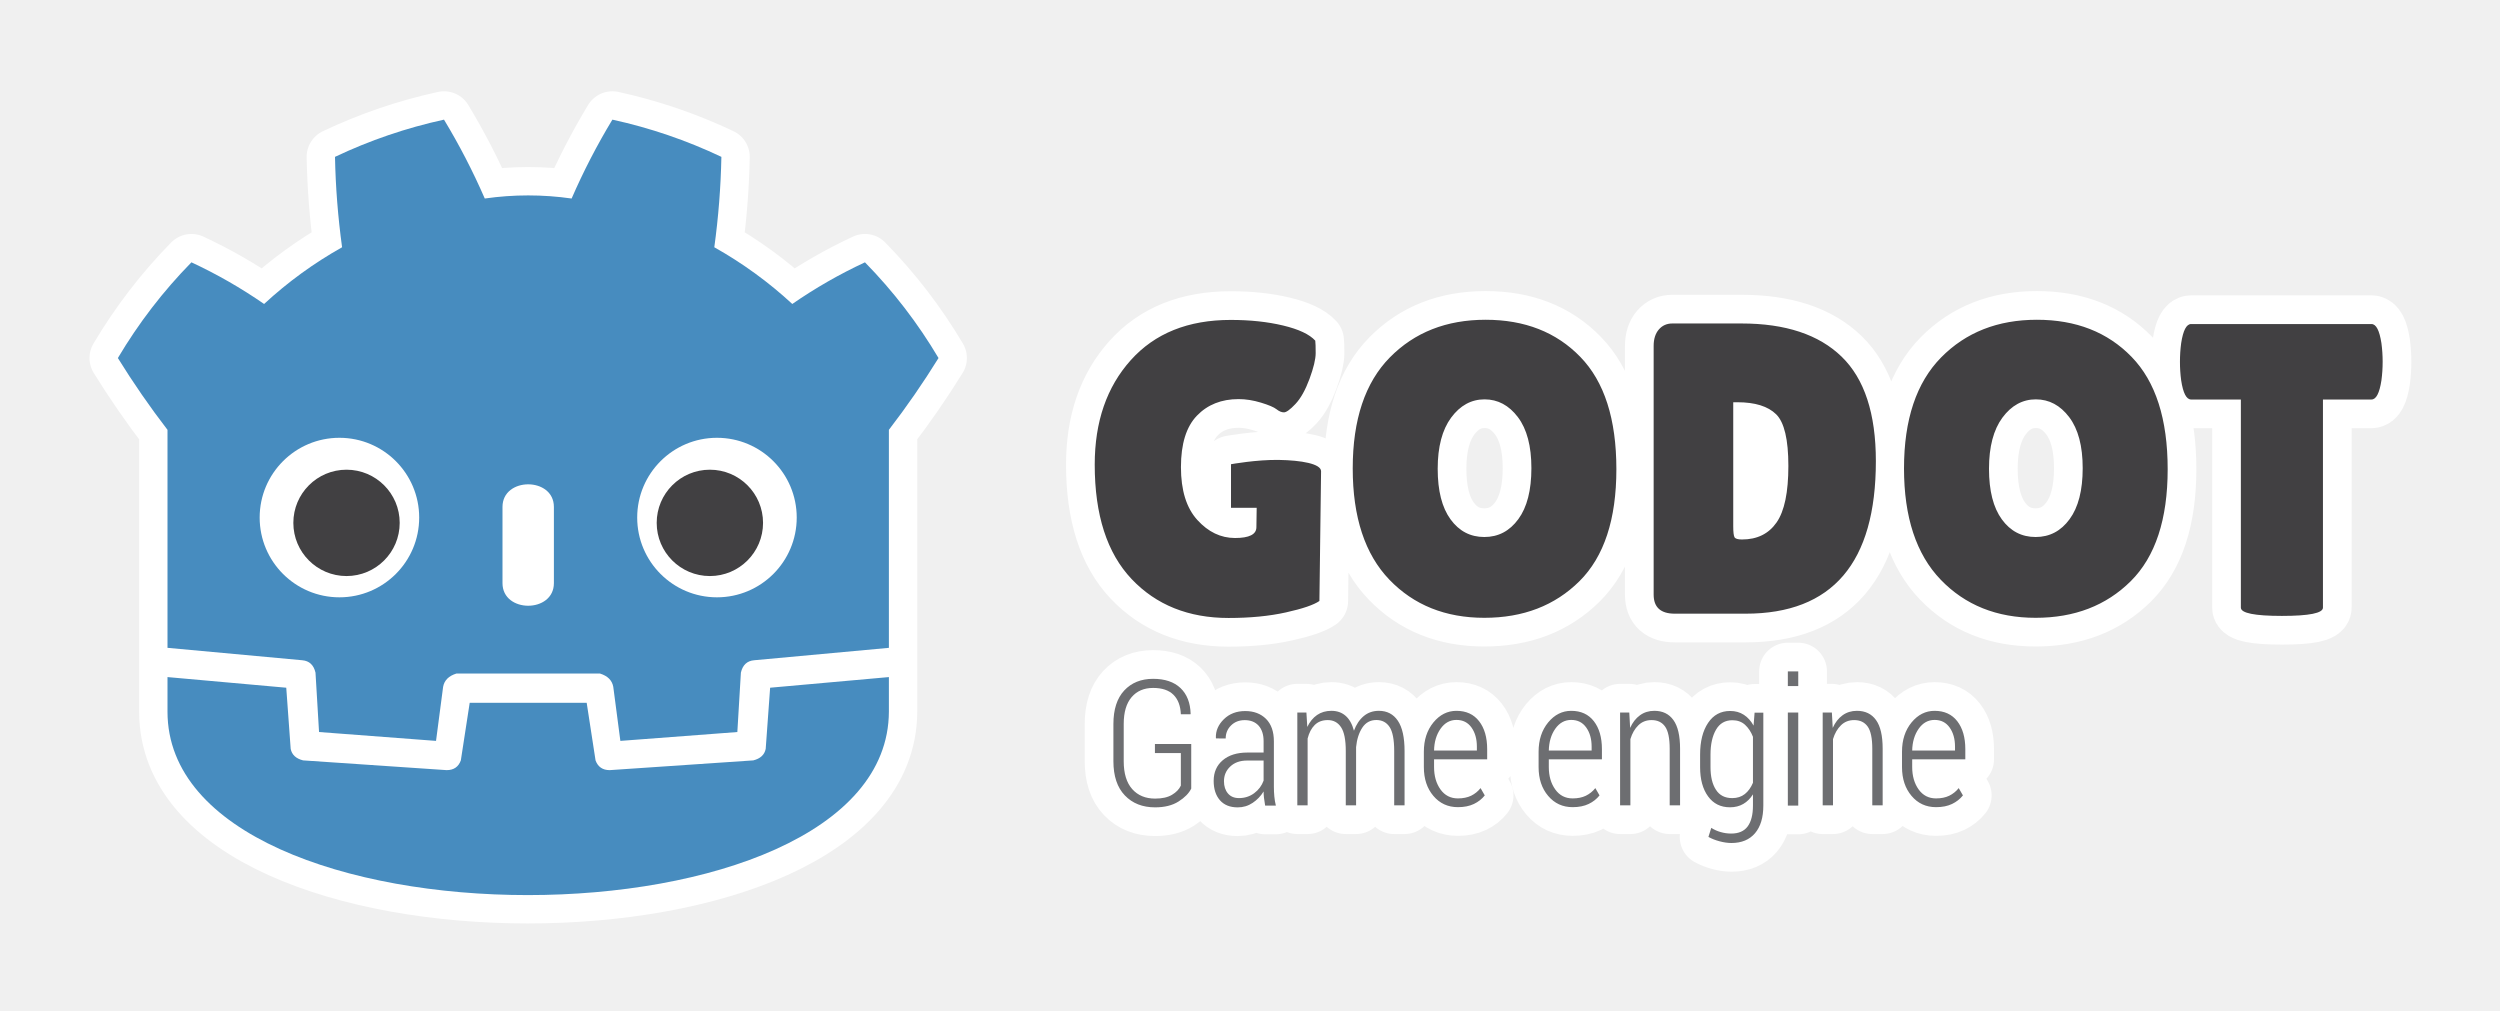
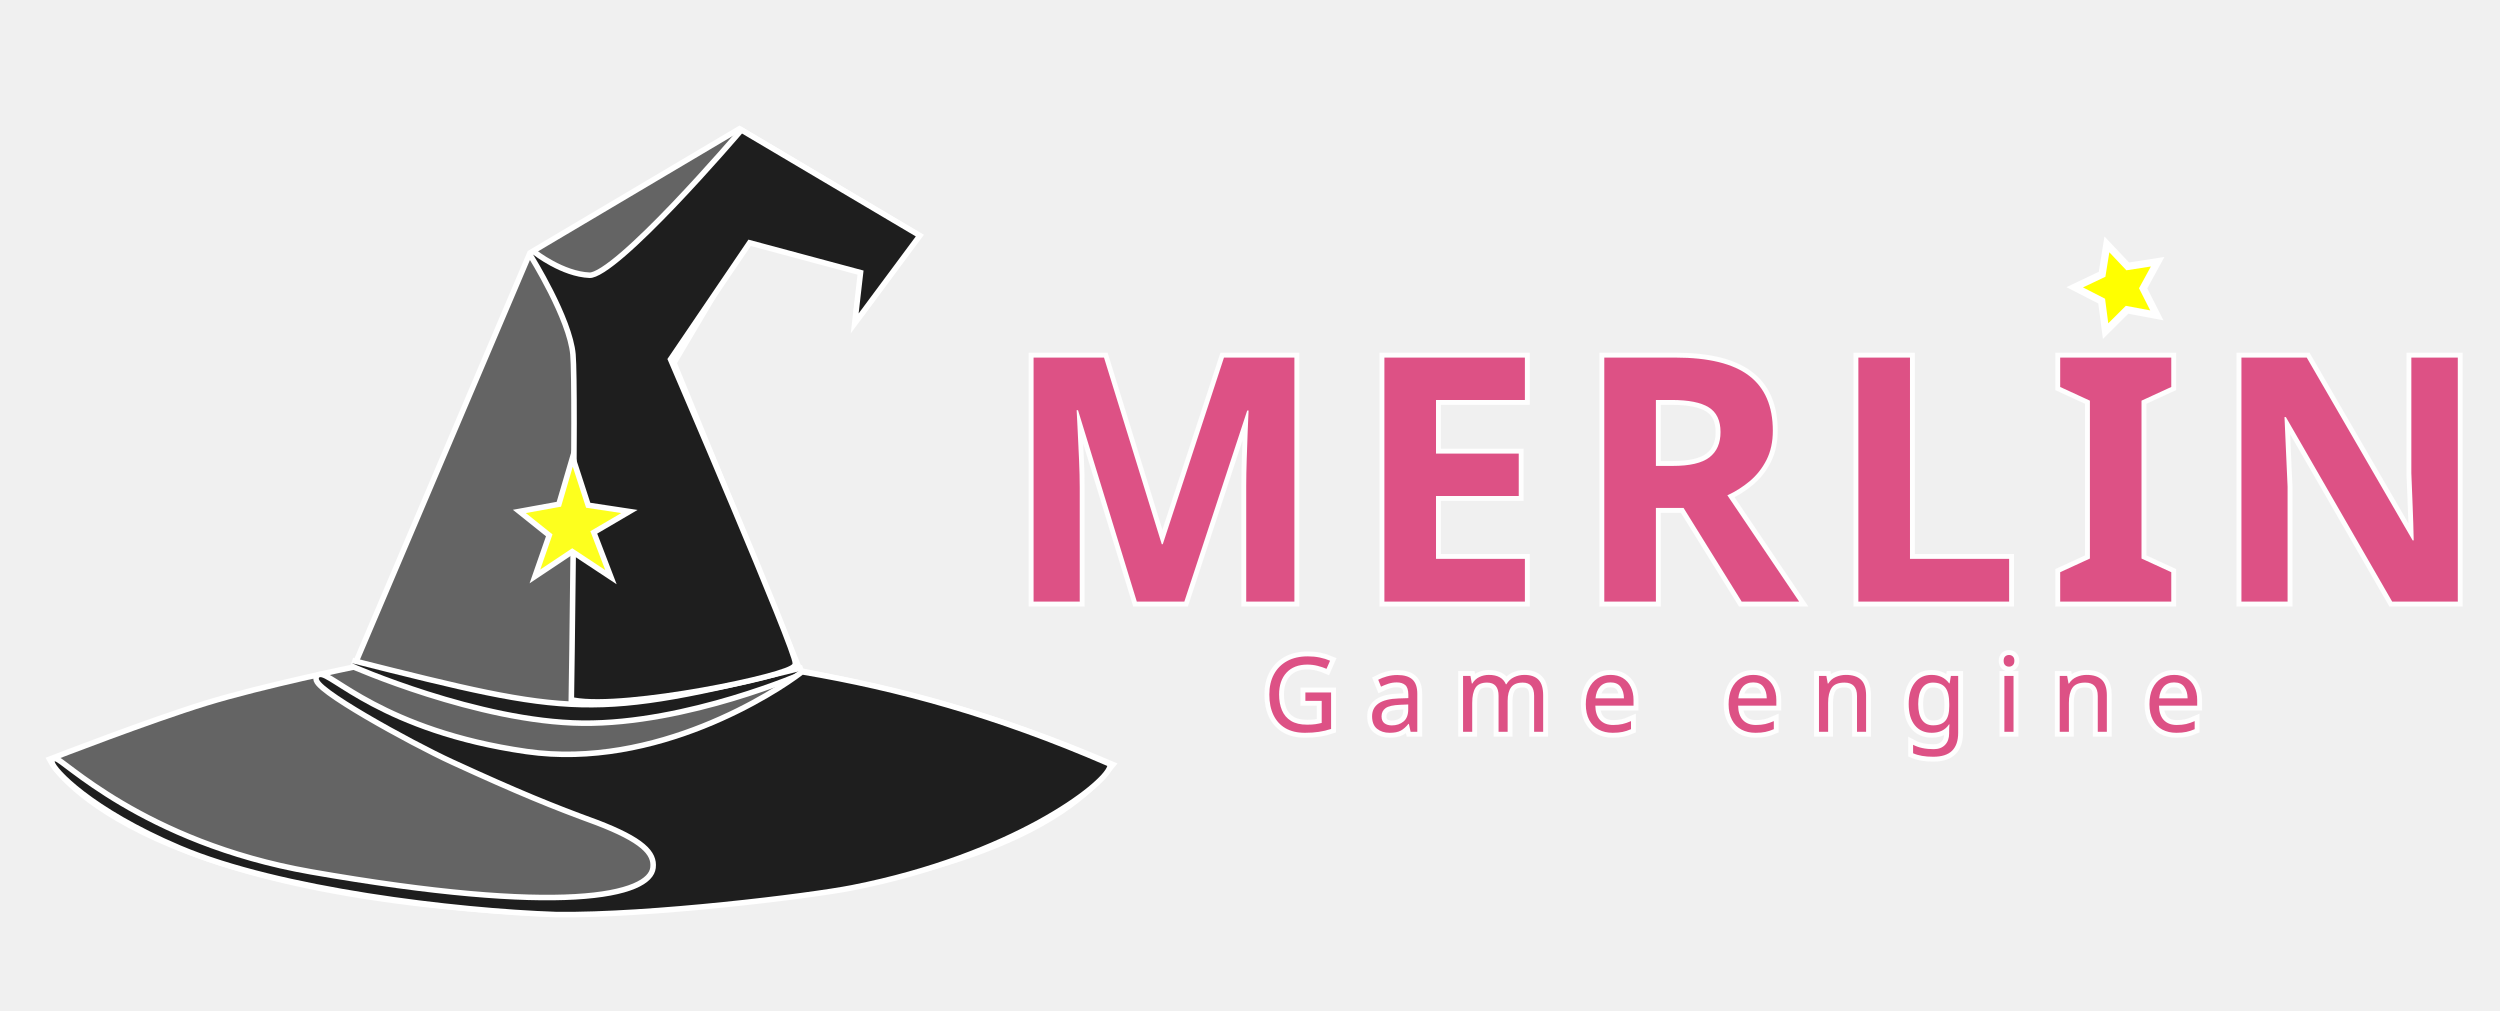
<svg xmlns="http://www.w3.org/2000/svg" width="1024" height="414">
-   <path stroke="#fff" stroke-linejoin="round" stroke-width="23.5" d="M523.82 188.382c-9.142-.142-19.603 1.764-19.603 1.764v17.842h10.52l-.117 7.953c0 2.946-2.92 4.427-8.747 4.427-5.831 0-10.982-2.47-15.45-7.395-4.48-4.932-6.708-12.141-6.708-21.64 0-9.519 2.176-16.537 6.536-21.065 4.35-4.524 10.05-6.794 17.064-6.794 2.946 0 5.996.476 9.168 1.445 3.174.962 5.293 1.863 6.375 2.707 1.072.867 2.09 1.277 3.056 1.277.96 0 2.513-1.122 4.66-3.392 2.153-2.263 4.082-5.693 5.782-10.267 1.694-4.598 2.543-8.122 2.543-10.621 0-2.48-.054-4.19-.164-5.092-2.379-2.603-6.767-4.666-13.168-6.2-6.39-1.53-13.552-2.289-21.476-2.289-17.438 0-31.073 5.49-40.92 16.47-9.855 10.982-14.773 25.24-14.773 42.79 0 20.607 5.035 36.227 15.103 46.868 10.085 10.64 23.327 15.953 39.743 15.953 8.827 0 16.664-.76 23.51-2.289 6.853-1.523 11.41-3.088 13.676-4.67l.68-53.137c0-3.087-8.149-4.488-17.29-4.645zm84.247-24.804c-5.431 0-9.98 2.496-13.671 7.47-3.672 4.98-5.517 11.969-5.517 20.963 0 9.013 1.754 15.914 5.27 20.722 3.508 4.823 8.117 7.225 13.835 7.225 5.715 0 10.358-2.432 13.924-7.313q5.351-7.293 5.353-20.884c0-9.054-1.846-16.023-5.524-20.89q-5.51-7.292-13.67-7.293m-.083 89.477c-15.9 0-28.868-5.203-38.89-15.61q-15.016-15.624-15.017-45.592c0-19.992 5.063-35.128 15.191-45.435 10.131-10.293 23.209-15.444 39.228-15.444 16.016 0 28.954 5.058 38.795 15.204 9.858 10.126 14.778 25.477 14.778 46.009 0 20.546-5.034 35.828-15.114 45.856-10.08 10.008-23.062 15.012-38.971 15.012m101.95-88.298v50.788c0 2.37.176 3.866.515 4.493.337.624 1.358.937 3.052.937 6.232 0 10.954-2.328 14.181-6.97 3.235-4.636 4.835-12.356 4.835-23.168 0-10.817-1.674-17.865-5-21.139-3.344-3.283-8.64-4.94-15.884-4.94zm-32.599 78.798V141.681c0-2.832.704-5.067 2.126-6.724 1.413-1.632 3.25-2.461 5.521-2.461h28.357c17.994 0 31.664 4.54 40.994 13.597 9.347 9.054 14.02 23.31 14.02 42.784 0 41.66-17.778 62.486-53.326 62.486h-29.03c-5.769 0-8.662-2.597-8.662-7.808m156.544-79.977c-5.432 0-9.994 2.496-13.678 7.47q-5.507 7.471-5.508 20.963c0 9.013 1.758 15.914 5.262 20.722 3.505 4.823 8.119 7.225 13.837 7.225 5.717 0 10.363-2.432 13.924-7.313q5.354-7.293 5.355-20.884c0-9.054-1.843-16.023-5.522-20.89-3.68-4.861-8.23-7.293-13.67-7.293m-.087 89.477q-23.86 0-38.88-15.61-15.03-15.624-15.03-45.592c0-19.992 5.065-35.128 15.191-45.435 10.139-10.293 23.209-15.444 39.233-15.444 16.02 0 28.946 5.058 38.8 15.204 9.85 10.126 14.772 25.477 14.772 46.009 0 20.546-5.037 35.828-15.115 45.856-10.076 10.008-23.07 15.012-38.971 15.012m117.69-4.17c0 2.251-5.597 3.392-16.809 3.392-11.202 0-16.815-1.141-16.815-3.392v-85.248h-20.371c-1.928 0-3.286-2.597-4.077-7.818a56 56 0 0 1-.501-7.636c0-2.592.162-5.146.501-7.636.79-5.205 2.15-7.823 4.077-7.823h73.864c1.924 0 3.277 2.617 4.078 7.823.333 2.49.505 5.043.505 7.636 0 2.608-.172 5.152-.505 7.637-.8 5.22-2.154 7.817-4.078 7.817h-19.87z" />
-   <path fill="#414042" d="M523.82 188.382c-9.142-.142-19.603 1.764-19.603 1.764v17.842h10.52l-.117 7.953c0 2.946-2.92 4.427-8.747 4.427-5.831 0-10.982-2.47-15.45-7.395-4.48-4.932-6.708-12.141-6.708-21.64 0-9.519 2.176-16.537 6.536-21.065 4.35-4.524 10.05-6.794 17.064-6.794 2.946 0 5.996.476 9.168 1.445 3.174.962 5.293 1.863 6.375 2.707 1.072.867 2.09 1.277 3.056 1.277.96 0 2.513-1.122 4.66-3.392 2.153-2.263 4.082-5.693 5.782-10.267 1.694-4.598 2.543-8.122 2.543-10.621 0-2.48-.054-4.19-.164-5.092-2.379-2.603-6.767-4.666-13.168-6.2-6.39-1.53-13.552-2.289-21.476-2.289-17.438 0-31.073 5.49-40.92 16.47-9.855 10.982-14.773 25.24-14.773 42.79 0 20.607 5.035 36.227 15.103 46.868 10.085 10.64 23.327 15.953 39.743 15.953 8.827 0 16.664-.76 23.51-2.289 6.853-1.523 11.41-3.088 13.676-4.67l.68-53.137c0-3.087-8.149-4.488-17.29-4.645m84.247-24.804c-5.431 0-9.98 2.496-13.671 7.47-3.672 4.98-5.517 11.969-5.517 20.963 0 9.013 1.754 15.914 5.27 20.722 3.508 4.823 8.117 7.225 13.835 7.225 5.715 0 10.358-2.432 13.924-7.313q5.351-7.293 5.353-20.884c0-9.054-1.846-16.023-5.524-20.89q-5.51-7.292-13.67-7.293m-.083 89.477c-15.9 0-28.868-5.203-38.89-15.61q-15.016-15.624-15.017-45.592c0-19.992 5.063-35.128 15.191-45.435 10.131-10.293 23.209-15.444 39.228-15.444 16.016 0 28.954 5.058 38.795 15.204 9.858 10.126 14.778 25.477 14.778 46.009 0 20.546-5.034 35.828-15.114 45.856-10.08 10.008-23.062 15.012-38.971 15.012m101.95-88.298v50.788c0 2.37.176 3.866.515 4.493.337.624 1.358.937 3.052.937 6.232 0 10.954-2.328 14.181-6.97 3.235-4.636 4.835-12.356 4.835-23.168 0-10.817-1.674-17.865-5-21.139-3.344-3.283-8.64-4.94-15.884-4.94zm-32.599 78.798V141.681c0-2.832.704-5.067 2.126-6.724 1.413-1.632 3.25-2.461 5.521-2.461h28.357c17.994 0 31.664 4.54 40.994 13.597 9.347 9.054 14.02 23.31 14.02 42.784 0 41.66-17.778 62.486-53.326 62.486h-29.03c-5.769 0-8.662-2.597-8.662-7.808m156.544-79.977c-5.432 0-9.994 2.496-13.678 7.47q-5.507 7.471-5.508 20.963c0 9.013 1.758 15.914 5.262 20.722 3.505 4.823 8.119 7.225 13.837 7.225 5.717 0 10.363-2.432 13.924-7.313q5.354-7.293 5.355-20.884c0-9.054-1.843-16.023-5.522-20.89-3.68-4.861-8.23-7.293-13.67-7.293m-.087 89.477q-23.86 0-38.88-15.61-15.03-15.624-15.03-45.592c0-19.992 5.065-35.128 15.191-45.435 10.139-10.293 23.209-15.444 39.233-15.444 16.02 0 28.946 5.058 38.8 15.204 9.85 10.126 14.772 25.477 14.772 46.009 0 20.546-5.037 35.828-15.115 45.856-10.076 10.008-23.07 15.012-38.971 15.012m117.69-4.17c0 2.251-5.597 3.392-16.809 3.392-11.202 0-16.815-1.141-16.815-3.392v-85.248h-20.371c-1.928 0-3.286-2.597-4.077-7.818a56 56 0 0 1-.501-7.636c0-2.592.162-5.146.501-7.636.79-5.205 2.15-7.823 4.077-7.823h73.864c1.924 0 3.277 2.617 4.078 7.823.333 2.49.505 5.043.505 7.636 0 2.608-.172 5.152-.505 7.637-.8 5.22-2.154 7.817-4.078 7.817h-19.87z" />
-   <path stroke="#fff" stroke-linejoin="round" stroke-width="23.5" d="M487.93 322.997c-.94 1.926-2.664 3.691-5.188 5.289-2.52 1.607-5.722 2.406-9.611 2.406-5.132 0-9.259-1.617-12.394-4.887-3.122-3.243-4.686-7.92-4.686-14.022V296.57c0-5.97 1.473-10.548 4.431-13.743 2.95-3.17 6.903-4.78 11.84-4.78 4.824 0 8.564 1.27 11.212 3.781 2.639 2.519 4.025 6.038 4.146 10.532l-.066.2h-3.94c-.14-3.443-1.14-6.101-3.022-7.979-1.871-1.861-4.655-2.803-8.33-2.803-3.72 0-6.668 1.259-8.823 3.785-2.15 2.518-3.224 6.17-3.224 10.968v15.301q.001 7.462 3.476 11.382c2.316 2.592 5.438 3.892 9.38 3.892 2.876 0 5.19-.51 6.92-1.554 1.738-1.028 2.942-2.285 3.624-3.775V308.45h-10.618v-3.704h14.873zm19.557 3.902c2.336 0 4.416-.661 6.232-2.01 1.82-1.353 3.096-3.063 3.852-5.146v-8.224h-6.756q-4.31 0-6.896 2.442c-1.726 1.617-2.581 3.637-2.581 6.037 0 2.03.534 3.696 1.616 4.981 1.08 1.289 2.59 1.92 4.533 1.92m10.715 3.068a99 99 0 0 1-.48-3.225 22 22 0 0 1-.15-2.562 14.9 14.9 0 0 1-4.483 4.675c-1.836 1.236-3.878 1.848-6.128 1.848-3.147 0-5.567-.975-7.28-2.927-1.702-1.96-2.563-4.6-2.563-7.936 0-3.523 1.237-6.35 3.72-8.448 2.48-2.098 5.85-3.147 10.09-3.147h6.643v-4.672c0-2.686-.686-4.802-2.032-6.331-1.375-1.51-3.264-2.275-5.701-2.275-2.268 0-4.139.722-5.608 2.182-1.463 1.45-2.19 3.224-2.19 5.337l-3.944-.035-.07-.206c-.11-2.866.973-5.4 3.261-7.646 2.279-2.24 5.203-3.352 8.761-3.352 3.517 0 6.347 1.069 8.509 3.2q3.224 3.227 3.226 9.21v18.645c0 1.358.064 2.677.183 3.936a25 25 0 0 0 .627 3.729zm16.905-38.108.36 5.9c1-2.112 2.339-3.739 3.998-4.896q2.498-1.711 5.874-1.711c2.296 0 4.232.668 5.794 2.02 1.562 1.347 2.714 3.387 3.446 6.127.938-2.529 2.264-4.528 3.986-5.975 1.722-1.45 3.812-2.172 6.23-2.172 3.335 0 5.923 1.35 7.755 4.05 1.841 2.705 2.759 6.856 2.759 12.464v22.207h-4.246v-22.28c0-4.663-.645-7.946-1.9-9.834-1.261-1.89-3.071-2.842-5.41-2.842-2.462 0-4.384 1.04-5.767 3.152-1.375 2.112-2.223 4.754-2.531 7.945v23.86h-4.224v-22.258c0-4.554-.639-7.812-1.945-9.759-1.299-1.946-3.107-2.912-5.427-2.912-2.218 0-4.013.677-5.358 2.02-1.353 1.349-2.315 3.195-2.899 5.538v27.369h-4.22v-38.014zm61.457 3.021q-3.966 0-6.517 3.613c-1.705 2.415-2.585 5.392-2.656 8.938h17.537v-1.626c0-3.137-.736-5.75-2.21-7.822-1.482-2.075-3.53-3.103-6.154-3.103m.598 35.735c-4.099 0-7.451-1.543-10.055-4.621q-3.895-4.61-3.896-11.793v-6.313c0-4.798 1.303-8.798 3.912-11.979 2.616-3.167 5.758-4.75 9.441-4.75 3.983 0 7.068 1.413 9.27 4.246q3.313 4.257 3.312 11.434v4.171H587.39v3.162c0 3.68.882 6.744 2.635 9.19 1.757 2.45 4.144 3.666 7.136 3.666 2.077 0 3.888-.367 5.396-1.089a11.1 11.1 0 0 0 3.877-3.132l1.728 2.99c-1.148 1.456-2.634 2.633-4.45 3.505-1.811.868-4 1.312-6.551 1.312m46.411-35.734q-3.976 0-6.528 3.613-2.54 3.62-2.652 8.938h17.54v-1.626c0-3.137-.733-5.75-2.216-7.822-1.475-2.075-3.52-3.103-6.144-3.103m.593 35.735c-4.1 0-7.446-1.543-10.045-4.621q-3.91-4.61-3.91-11.793v-6.313c0-4.798 1.309-8.798 3.913-11.979 2.623-3.167 5.766-4.75 9.45-4.75 3.975 0 7.072 1.413 9.27 4.246 2.2 2.837 3.304 6.65 3.304 11.434v4.171h-21.755v3.162q0 5.52 2.647 9.19c1.747 2.45 4.124 3.666 7.125 3.666 2.087 0 3.888-.367 5.392-1.089a11.2 11.2 0 0 0 3.894-3.132l1.717 2.99c-1.15 1.456-2.633 2.633-4.451 3.505-1.81.868-3.997 1.312-6.55 1.312m23.189-38.755.345 6.284c1.014-2.23 2.353-3.962 4.034-5.166 1.667-1.21 3.63-1.824 5.887-1.824 3.396 0 5.998 1.256 7.804 3.78 1.826 2.518 2.73 6.434 2.73 11.749v23.191h-4.249V306.72c0-4.343-.636-7.377-1.9-9.137-1.258-1.76-3.107-2.636-5.513-2.636-2.158 0-3.968.701-5.419 2.126-1.457 1.412-2.543 3.294-3.267 5.666v27.134h-4.219V291.86zm33.27 22.395c0 3.858.73 6.926 2.213 9.208 1.465 2.304 3.695 3.443 6.671 3.443 2.04 0 3.757-.544 5.167-1.657 1.405-1.113 2.514-2.662 3.336-4.627V301.79c-.79-2.025-1.874-3.66-3.244-4.92-1.368-1.24-3.102-1.863-5.186-1.863-2.97 0-5.216 1.294-6.708 3.891-1.502 2.603-2.25 5.995-2.25 10.161zm-4.262-5.195c0-5.386 1.088-9.714 3.274-12.975 2.169-3.245 5.187-4.871 9.03-4.871 2.134 0 4.007.52 5.607 1.564 1.603 1.024 2.928 2.523 3.992 4.43l.412-5.287h3.581v38.048c0 4.871-1.13 8.646-3.4 11.317-2.271 2.66-5.499 4.009-9.666 4.009-1.5 0-3.11-.235-4.832-.691-1.724-.456-3.252-1.054-4.59-1.805l1.168-3.704a14.1 14.1 0 0 0 3.831 1.716 15.2 15.2 0 0 0 4.352.616q4.536-.001 6.71-2.905c1.452-1.961 2.18-4.798 2.18-8.553v-4.597c-1.079 1.71-2.402 3.024-3.97 3.93-1.563.912-3.39 1.368-5.448 1.368-3.818 0-6.814-1.496-8.976-4.486-2.167-2.983-3.255-6.965-3.255-11.93zm40.2 20.916h-4.266V291.86h4.266zm0-48.968h-4.266v-6.005h4.266zm13.774 10.852.346 6.284c1.016-2.23 2.35-3.962 4.027-5.166 1.677-1.21 3.643-1.824 5.89-1.824 3.397 0 6.01 1.256 7.82 3.78 1.821 2.518 2.717 6.434 2.717 11.749v23.191h-4.248V306.72c0-4.343-.635-7.377-1.897-9.137-1.268-1.76-3.103-2.636-5.517-2.636-2.157 0-3.962.701-5.412 2.126-1.455 1.412-2.545 3.294-3.266 5.666v27.134h-4.224V291.86zm42.074 3.021q-3.978 0-6.518 3.613-2.547 3.62-2.66 8.938h17.54v-1.626c0-3.137-.731-5.75-2.21-7.822-1.476-2.075-3.525-3.103-6.152-3.103m.602 35.735c-4.11 0-7.456-1.543-10.048-4.621q-3.903-4.61-3.903-11.793v-6.313c0-4.798 1.302-8.798 3.91-11.979q3.924-4.75 9.439-4.75c3.978 0 7.077 1.413 9.283 4.246 2.197 2.837 3.3 6.65 3.3 11.434v4.171h-21.76v3.162c0 3.68.887 6.744 2.642 9.19 1.754 2.45 4.133 3.666 7.137 3.666 2.08 0 3.88-.367 5.382-1.089a11.16 11.16 0 0 0 3.897-3.132l1.725 2.99c-1.156 1.456-2.64 2.633-4.454 3.505-1.81.868-3.998 1.312-6.55 1.312" />
-   <path fill="#6d6e71" d="M487.93 322.997c-.94 1.926-2.664 3.691-5.188 5.289-2.52 1.607-5.722 2.406-9.611 2.406-5.132 0-9.259-1.617-12.394-4.887-3.122-3.243-4.686-7.92-4.686-14.022V296.57c0-5.97 1.473-10.548 4.431-13.743 2.95-3.17 6.903-4.78 11.84-4.78 4.824 0 8.564 1.27 11.212 3.781 2.639 2.519 4.025 6.038 4.146 10.532l-.066.2h-3.94c-.14-3.443-1.14-6.101-3.022-7.979-1.871-1.861-4.655-2.803-8.33-2.803-3.72 0-6.668 1.259-8.823 3.785-2.15 2.518-3.224 6.17-3.224 10.968v15.301q.001 7.462 3.476 11.382c2.316 2.592 5.438 3.892 9.38 3.892 2.876 0 5.19-.51 6.92-1.554 1.738-1.028 2.942-2.285 3.624-3.775V308.45h-10.618v-3.704h14.873zm19.557 3.902c2.336 0 4.416-.661 6.232-2.01 1.82-1.353 3.096-3.063 3.852-5.146v-8.224h-6.756q-4.31 0-6.896 2.442c-1.726 1.617-2.581 3.637-2.581 6.037 0 2.03.534 3.696 1.616 4.981 1.08 1.289 2.59 1.92 4.533 1.92m10.715 3.068a99 99 0 0 1-.48-3.225 22 22 0 0 1-.15-2.562 14.9 14.9 0 0 1-4.483 4.675c-1.836 1.236-3.878 1.848-6.128 1.848-3.147 0-5.567-.975-7.28-2.927-1.702-1.96-2.563-4.6-2.563-7.936 0-3.523 1.237-6.35 3.72-8.448 2.48-2.098 5.85-3.147 10.09-3.147h6.643v-4.672c0-2.686-.686-4.802-2.032-6.331-1.375-1.51-3.264-2.275-5.701-2.275-2.268 0-4.139.722-5.608 2.182-1.463 1.45-2.19 3.224-2.19 5.337l-3.944-.035-.07-.206c-.11-2.866.973-5.4 3.261-7.646 2.279-2.24 5.203-3.352 8.761-3.352 3.517 0 6.347 1.069 8.509 3.2q3.224 3.227 3.226 9.21v18.645c0 1.358.064 2.677.183 3.936a25 25 0 0 0 .627 3.729zm16.905-38.108.36 5.9c1-2.112 2.339-3.739 3.998-4.896q2.498-1.711 5.874-1.711c2.296 0 4.232.668 5.794 2.02 1.562 1.347 2.714 3.387 3.446 6.127.938-2.529 2.264-4.528 3.986-5.975 1.722-1.45 3.812-2.172 6.23-2.172 3.335 0 5.923 1.35 7.755 4.05 1.841 2.705 2.759 6.856 2.759 12.464v22.207h-4.246v-22.28c0-4.663-.645-7.946-1.9-9.834-1.261-1.89-3.071-2.842-5.41-2.842-2.462 0-4.384 1.04-5.767 3.152-1.375 2.112-2.223 4.754-2.531 7.945v23.86h-4.224v-22.258c0-4.554-.639-7.812-1.945-9.759-1.299-1.946-3.107-2.912-5.427-2.912-2.218 0-4.013.677-5.358 2.02-1.353 1.349-2.315 3.195-2.899 5.538v27.369h-4.22v-38.014zm61.457 3.021q-3.966 0-6.517 3.613c-1.705 2.415-2.585 5.392-2.656 8.938h17.537v-1.626c0-3.137-.736-5.75-2.21-7.822-1.482-2.075-3.53-3.103-6.154-3.103m.598 35.735c-4.099 0-7.451-1.543-10.055-4.621q-3.895-4.61-3.896-11.793v-6.313c0-4.798 1.303-8.798 3.912-11.979 2.616-3.167 5.758-4.75 9.441-4.75 3.983 0 7.068 1.413 9.27 4.246q3.313 4.257 3.312 11.434v4.171H587.39v3.162c0 3.68.882 6.744 2.635 9.19 1.757 2.45 4.144 3.666 7.136 3.666 2.077 0 3.888-.367 5.396-1.089a11.1 11.1 0 0 0 3.877-3.132l1.728 2.99c-1.148 1.456-2.634 2.633-4.45 3.505-1.811.868-4 1.312-6.551 1.312m46.411-35.734q-3.976 0-6.528 3.613-2.54 3.62-2.652 8.938h17.54v-1.626c0-3.137-.733-5.75-2.216-7.822-1.475-2.075-3.52-3.103-6.144-3.103m.593 35.735c-4.1 0-7.446-1.543-10.045-4.621q-3.91-4.61-3.91-11.793v-6.313c0-4.798 1.309-8.798 3.913-11.979 2.623-3.167 5.766-4.75 9.45-4.75 3.975 0 7.072 1.413 9.27 4.246 2.2 2.837 3.304 6.65 3.304 11.434v4.171h-21.755v3.162q0 5.52 2.647 9.19c1.747 2.45 4.124 3.666 7.125 3.666 2.087 0 3.888-.367 5.392-1.089a11.2 11.2 0 0 0 3.894-3.132l1.717 2.99c-1.15 1.456-2.633 2.633-4.451 3.505-1.81.868-3.997 1.312-6.55 1.312m23.189-38.755.345 6.284c1.014-2.23 2.353-3.962 4.034-5.166 1.667-1.21 3.63-1.824 5.887-1.824 3.396 0 5.998 1.256 7.804 3.78 1.826 2.518 2.73 6.434 2.73 11.749v23.191h-4.249V306.72c0-4.343-.636-7.377-1.9-9.137-1.258-1.76-3.107-2.636-5.513-2.636-2.158 0-3.968.701-5.419 2.126-1.457 1.412-2.543 3.294-3.267 5.666v27.134h-4.219V291.86zm33.27 22.395c0 3.858.73 6.926 2.213 9.208 1.465 2.304 3.695 3.443 6.671 3.443 2.04 0 3.757-.544 5.167-1.657 1.405-1.113 2.514-2.662 3.336-4.627V301.79c-.79-2.025-1.874-3.66-3.244-4.92-1.368-1.24-3.102-1.863-5.186-1.863-2.97 0-5.216 1.294-6.708 3.891-1.502 2.603-2.25 5.995-2.25 10.161zm-4.262-5.195c0-5.386 1.088-9.714 3.274-12.975 2.169-3.245 5.187-4.871 9.03-4.871 2.134 0 4.007.52 5.607 1.564 1.603 1.024 2.928 2.523 3.992 4.43l.412-5.287h3.581v38.048c0 4.871-1.13 8.646-3.4 11.317-2.271 2.66-5.499 4.009-9.666 4.009-1.5 0-3.11-.235-4.832-.691-1.724-.456-3.252-1.054-4.59-1.805l1.168-3.704a14.1 14.1 0 0 0 3.831 1.716 15.2 15.2 0 0 0 4.352.616q4.536-.001 6.71-2.905c1.452-1.961 2.18-4.798 2.18-8.553v-4.597c-1.079 1.71-2.402 3.024-3.97 3.93-1.563.912-3.39 1.368-5.448 1.368-3.818 0-6.814-1.496-8.976-4.486-2.167-2.983-3.255-6.965-3.255-11.93zm40.2 20.916h-4.266V291.86h4.266zm0-48.968h-4.266v-6.005h4.266zm13.774 10.852.346 6.284c1.016-2.23 2.35-3.962 4.027-5.166 1.677-1.21 3.643-1.824 5.89-1.824 3.397 0 6.01 1.256 7.82 3.78 1.821 2.518 2.717 6.434 2.717 11.749v23.191h-4.248V306.72c0-4.343-.635-7.377-1.897-9.137-1.268-1.76-3.103-2.636-5.517-2.636-2.157 0-3.962.701-5.412 2.126-1.455 1.412-2.545 3.294-3.266 5.666v27.134h-4.224V291.86zm42.074 3.021q-3.978 0-6.518 3.613-2.547 3.62-2.66 8.938h17.54v-1.626c0-3.137-.731-5.75-2.21-7.822-1.476-2.075-3.525-3.103-6.152-3.103m.602 35.735c-4.11 0-7.456-1.543-10.048-4.621q-3.903-4.61-3.903-11.793v-6.313c0-4.798 1.302-8.798 3.91-11.979q3.924-4.75 9.439-4.75c3.978 0 7.077 1.413 9.283 4.246 2.197 2.837 3.3 6.65 3.3 11.434v4.171h-21.76v3.162c0 3.68.887 6.744 2.642 9.19 1.754 2.45 4.133 3.666 7.137 3.666 2.08 0 3.88-.367 5.382-1.089a11.16 11.16 0 0 0 3.897-3.132l1.725 2.99c-1.156 1.456-2.64 2.633-4.454 3.505-1.81.868-3.998 1.312-6.55 1.312" />
-   <g fill="#fff" transform="translate(30.492 21.054)scale(.363)">
-     <path d="M105 673v33q407 354 814 0v-33z" />
-     <path fill="none" stroke="#fff" stroke-linejoin="round" stroke-width="64" d="M105 745c0 276 813 276 814 0V427q30-39 56-81-35-59-83-108-43 20-82 47-40-37-88-64 7-51 8-102-59-28-123-42-26 43-46 89-49-7-98 0-20-46-46-89-64 14-123 42 1 51 8 102-48 27-88 64-39-27-82-47-48 49-83 108 26 42 56 81v318z" />
-     <path fill="#478cbf" d="m105 673 152 14q12 1 15 14l4 67 132 10 8-61q2-11 15-15h162q13 4 15 15l8 61 132-10 4-67q3-13 15-14l152-14V427q30-39 56-81-35-59-83-108-43 20-82 47-40-37-88-64 7-51 8-102-59-28-123-42-26 43-46 89-49-7-98 0-20-46-46-89-64 14-123 42 1 51 8 102-48 27-88 64-39-27-82-47-48 49-83 108 26 42 56 81zm0 33v39c0 276 813 276 814 0v-39l-134 12-5 69q-2 10-14 13l-162 11q-12 0-16-11l-10-65H446l-10 65q-4 11-16 11l-162-11q-12-3-14-13l-5-69z" />
-     <path d="M483 600c0 34 58 34 58 0v-86c0-34-58-34-58 0z" />
-     <circle cx="725" cy="526" r="90" />
-     <circle cx="299" cy="526" r="90" />
+   <g stroke="#fff" stroke-linecap="round" stroke-width="3.979" paint-order="stroke fill markers">
+     <path fill="#646464" d="m 583.675,312.663 42.734,11.901 -2.339,15.91 20.205,-27.383 -63.035,-37.482 -74.379,44.087 -63.29,148.759 c 0,0 -32.997,6.762 -53.283,12.983 -20.285,6.221 -55.176,19.744 -55.176,19.744 0,0 26.258,47.928 180.674,54.094 140.622,-4.079 182.149,-32.884 197.898,-52.302 -41.148,-17.503 -72.307,-25.516 -111.348,-33.167 L 556.628,358.373 Z" transform="translate(-360.66 -260.566)scale(1.14158)" />
+     <path fill="#1e1e1e" d="m 442.151,466.19 c 0,0 45.54,20.162 82.834,20.544 37.294,0.383 79.178,-17.978 79.178,-17.978 -76.096,18.85 -82.411,17.469 -162.012,-2.566 z" transform="translate(-360.66 -260.566)scale(1.14158)" />
+     <path fill="#1e1e1e" d="m 582.169,276.167 c 0,0 -44.562,52.212 -54.698,51.829 -10.136,-0.383 -20.273,-8.415 -20.273,-8.415 0,0 14.153,22.568 15.3,35.764 1.148,13.196 -0.574,123.166 -0.574,123.166 18.506,3.403 77.674,-8.863 78.372,-12.145 0.709,-3.331 -44.903,-109.299 -44.903,-109.299 l 29.07,-42.84 41.31,11.093 -1.769,15.396 20.512,-27.636 z" transform="translate(-360.66 -260.566)scale(1.14158)" />
+     <path fill="#fdff1e" d="m 504.608,412.338 12.623,-2.295 4.208,-14.344 4.781,14.726 12.623,1.913 -11.093,6.503 5.355,13.961 -11.858,-7.841 -11.475,7.65 4.399,-12.623 z" transform="translate(-360.66 -260.566)scale(1.14158)" />
+     <path fill="#1e1e1e" d="m 603.96,470.348 c -8.94,6.92 -52.296,35.265 -99.263,28.535 -51.844,-7.429 -71.144,-29.243 -74.193,-27.588 -3.218,2.542 33.204,22.644 48.093,29.481 23.716,10.891 36.004,15.904 51.781,21.657 16.338,6.261 21.575,11.156 20.84,17.291 -1.362,11.368 -34.398,17.985 -123.901,2.313 -60.879,-10.66 -90.496,-41.831 -91.799,-40.585 0.289,2.259 13.102,16.524 45.271,30.181 35.458,15.053 98.646,22.544 134.862,23.778 33.458,0.406 90.592,-6.582 105.889,-9.602 57.476,-11.344 90.082,-36.723 91.689,-42.734 -40.107,-17.42 -75.551,-27.002 -109.27,-32.727 z" transform="translate(-360.66 -260.566)scale(1.14158)" />
  </g>
-   <g fill="#414042" transform="translate(30.492 21.054)scale(.363)">
-     <circle cx="307" cy="532" r="60" />
-     <circle cx="717" cy="532" r="60" />
-   </g>
+   <text xml:space="preserve" x="410.763" y="246.419" fill="#dd5185" stroke="#fefefe" stroke-linecap="round" stroke-width="4" font-family="Inter Alia" font-size="140.006" font-weight="900" letter-spacing="11.667" paint-order="stroke fill markers" style="-inkscape-font-specification:&quot;Inter Alia Heavy&quot;">
+     <tspan x="410.763" y="246.419">MERLIN</tspan>
+   </text>
+   <text xml:space="preserve" x="517.307" y="299.737" fill="#dd5185" stroke="#fefefe" stroke-linecap="round" stroke-width="4" font-family="Inter Alia" font-size="42.667" font-weight="200" letter-spacing="11.667" paint-order="stroke fill markers" style="-inkscape-font-specification:&quot;Inter Alia Ultra-Light&quot;">
+     <tspan x="517.307" y="299.737">Game engine</tspan>
+   </text>
+   <path fill="#ff0" stroke="#fff" stroke-linecap="round" stroke-width="6" d="m 687.74,774.185 -9.987,-1.869 -7.202,7.167 -1.308,-10.076 -9.042,-4.634 9.178,-4.358 1.614,-10.031 6.981,7.382 10.039,-1.565 -4.864,8.92 z" paint-order="stroke fill markers" transform="translate(192.991 -647.05)" />
</svg>
